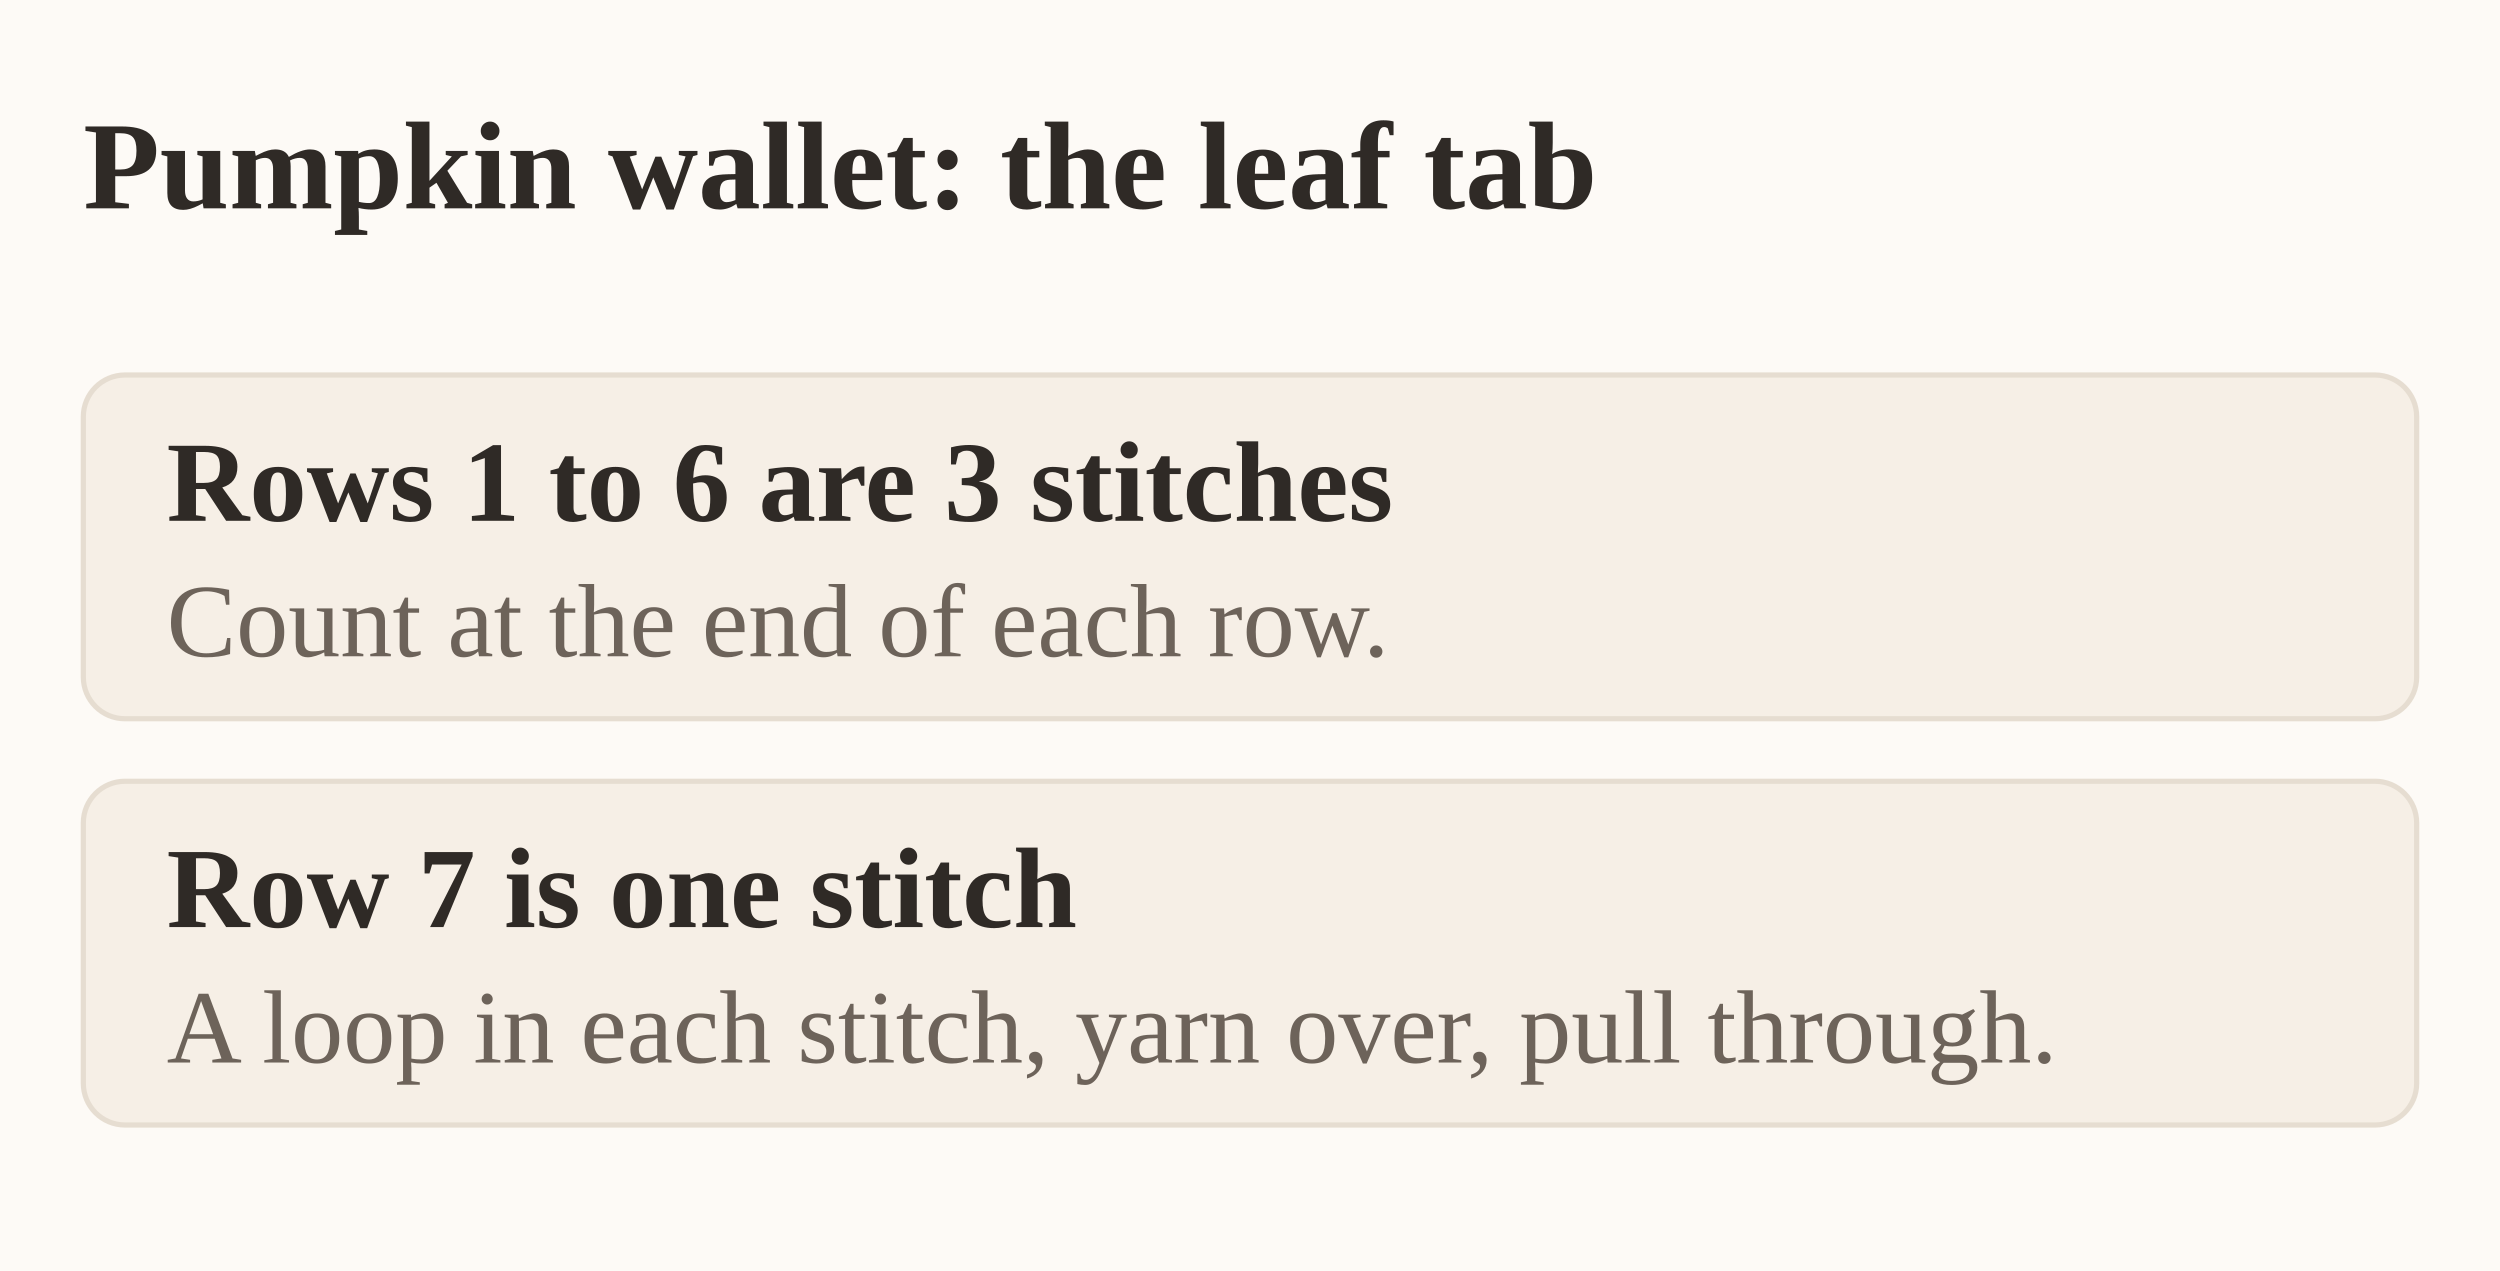
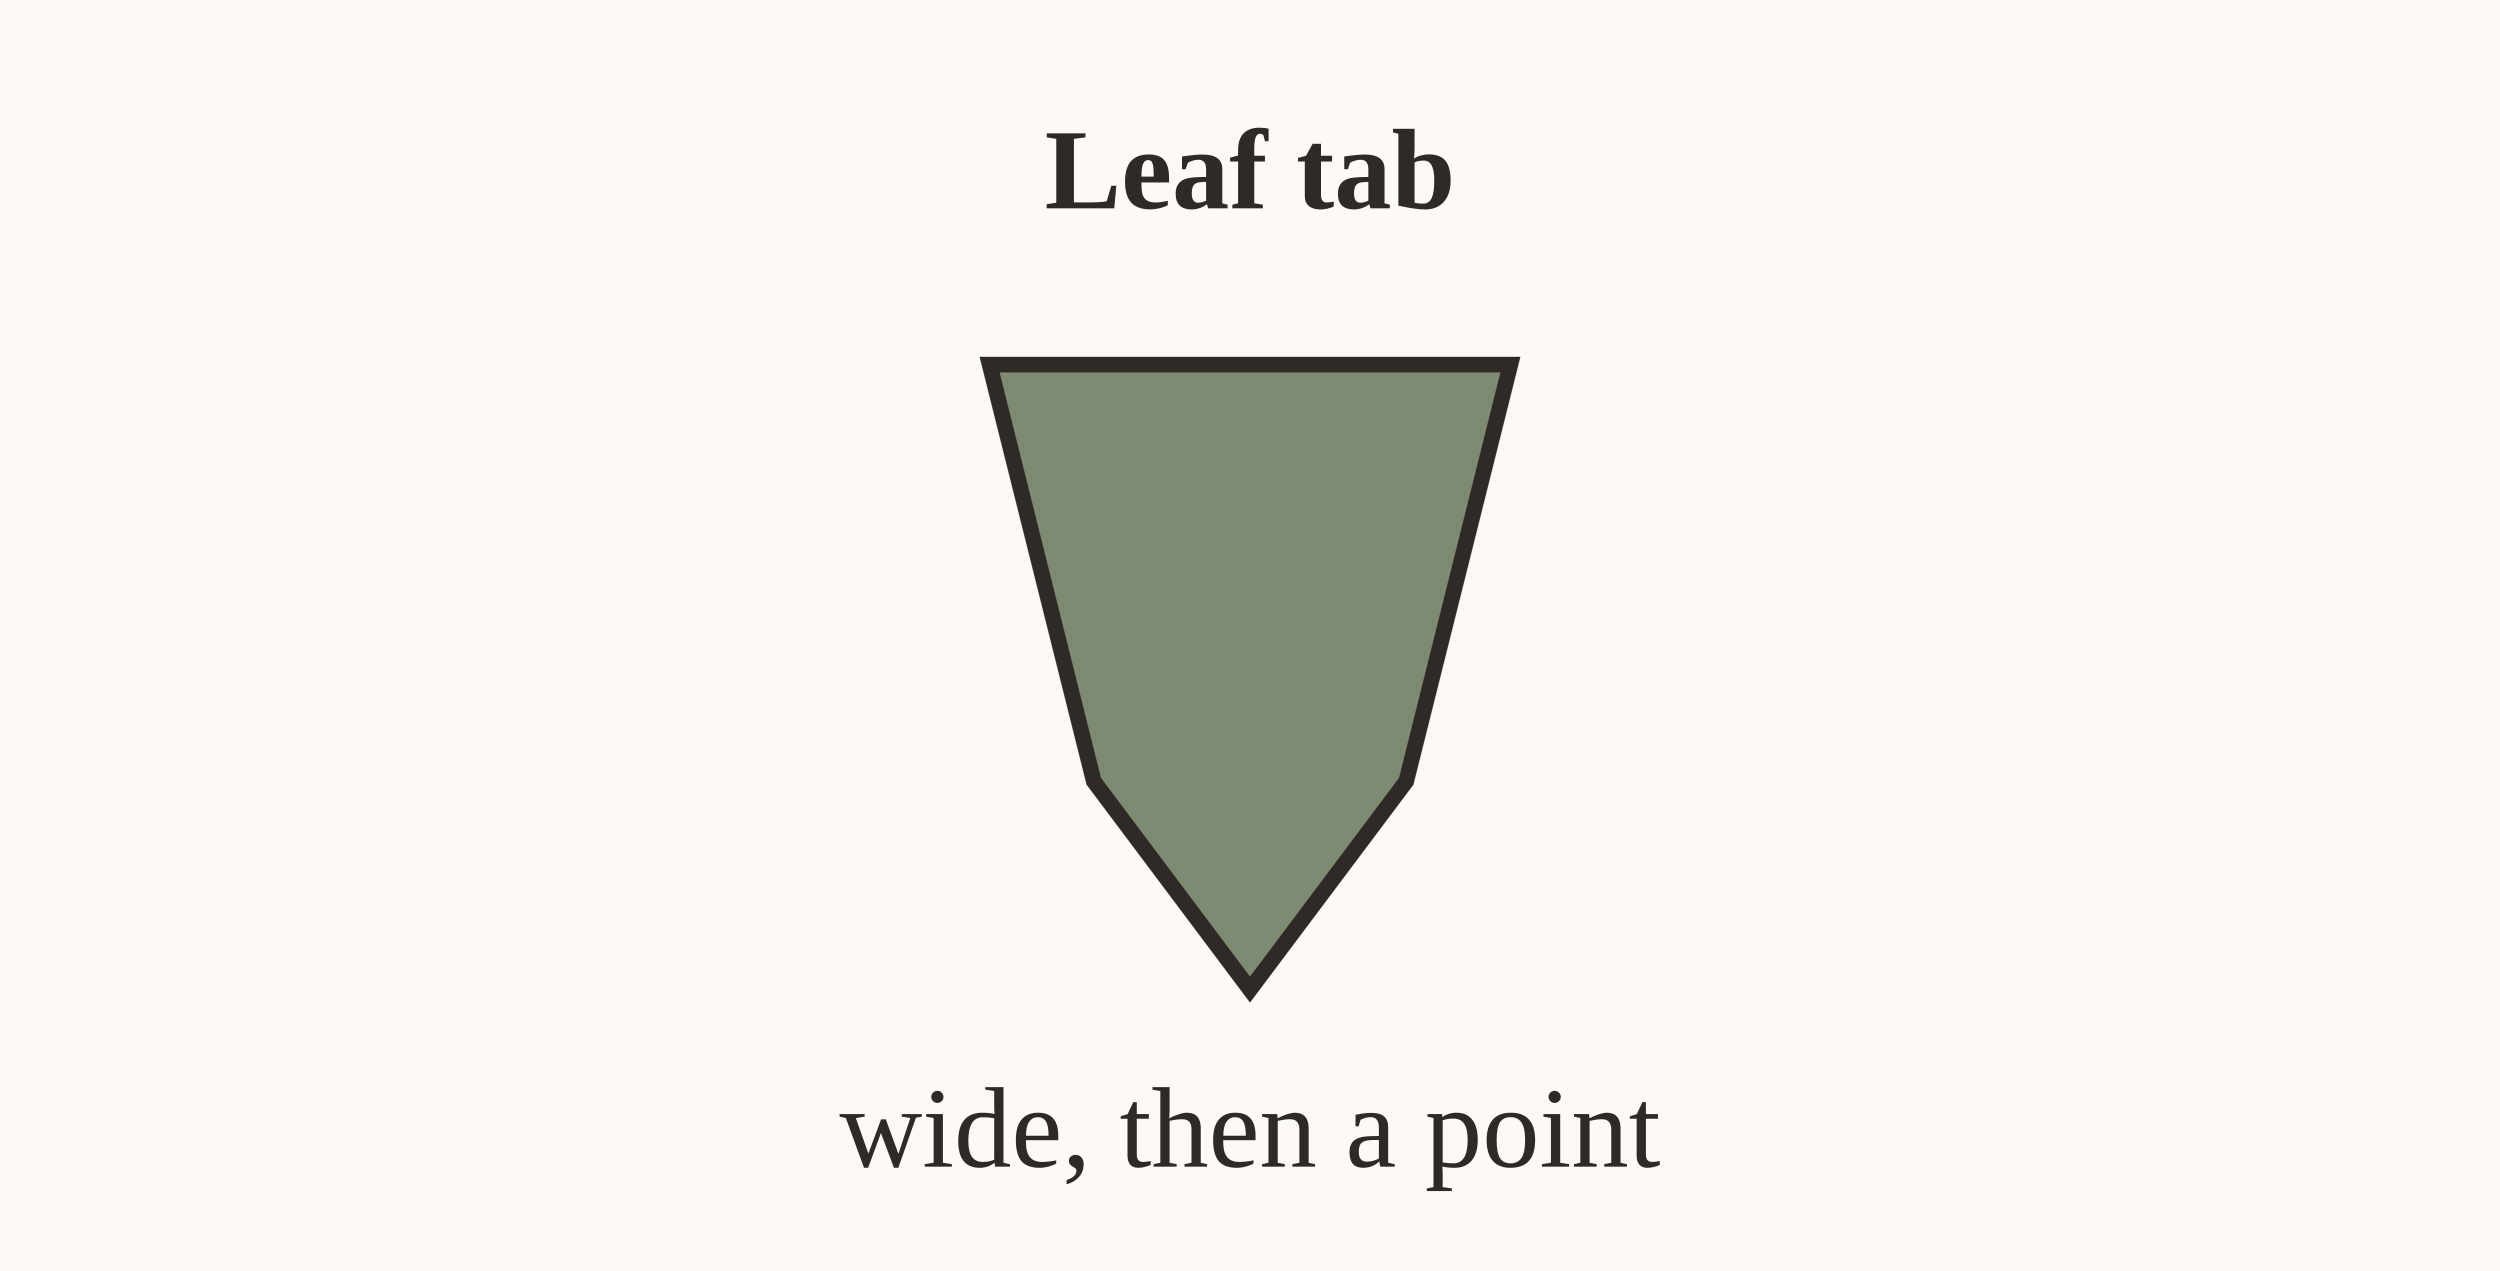
<svg xmlns="http://www.w3.org/2000/svg" viewBox="0 0 480 244" role="img">
  <rect width="480" height="244" fill="#fdfaf6" />
  <style>text{font-family:Georgia,"Times New Roman",serif}</style>
-   <text x="16" y="40" font-size="24" fill="#2f2a26" text-anchor="start" font-weight="bold">Pumpkin wallet: the leaf tab</text>
-   <rect x="16" y="72" width="448" height="66" rx="8" fill="#f6efe6" stroke="#e6ddd1" />
-   <text x="32" y="100" font-size="22" fill="#2f2a26" text-anchor="start" font-weight="bold">Rows 1 to 6 are 3 stitches</text>
-   <text x="32" y="126" font-size="20" fill="#6d635a" text-anchor="start">Count at the end of each row.</text>
-   <rect x="16" y="150" width="448" height="66" rx="8" fill="#f6efe6" stroke="#e6ddd1" />
-   <text x="32" y="178" font-size="22" fill="#2f2a26" text-anchor="start" font-weight="bold">Row 7 is one stitch</text>
-   <text x="32" y="204" font-size="20" fill="#6d635a" text-anchor="start">A loop in each stitch, yarn over, pull through.</text>
+   <text x="240" y="40" font-size="22" fill="#2f2a26" text-anchor="middle" font-weight="bold">Leaf tab</text>
+   <polygon points="190,70 290,70 270,150 240,190 210,150" fill="#7d8b72" stroke="#2f2a26" stroke-width="3" />
+   <text x="240" y="224" font-size="22" fill="#2f2a26" text-anchor="middle">wide, then a point</text>
</svg>
